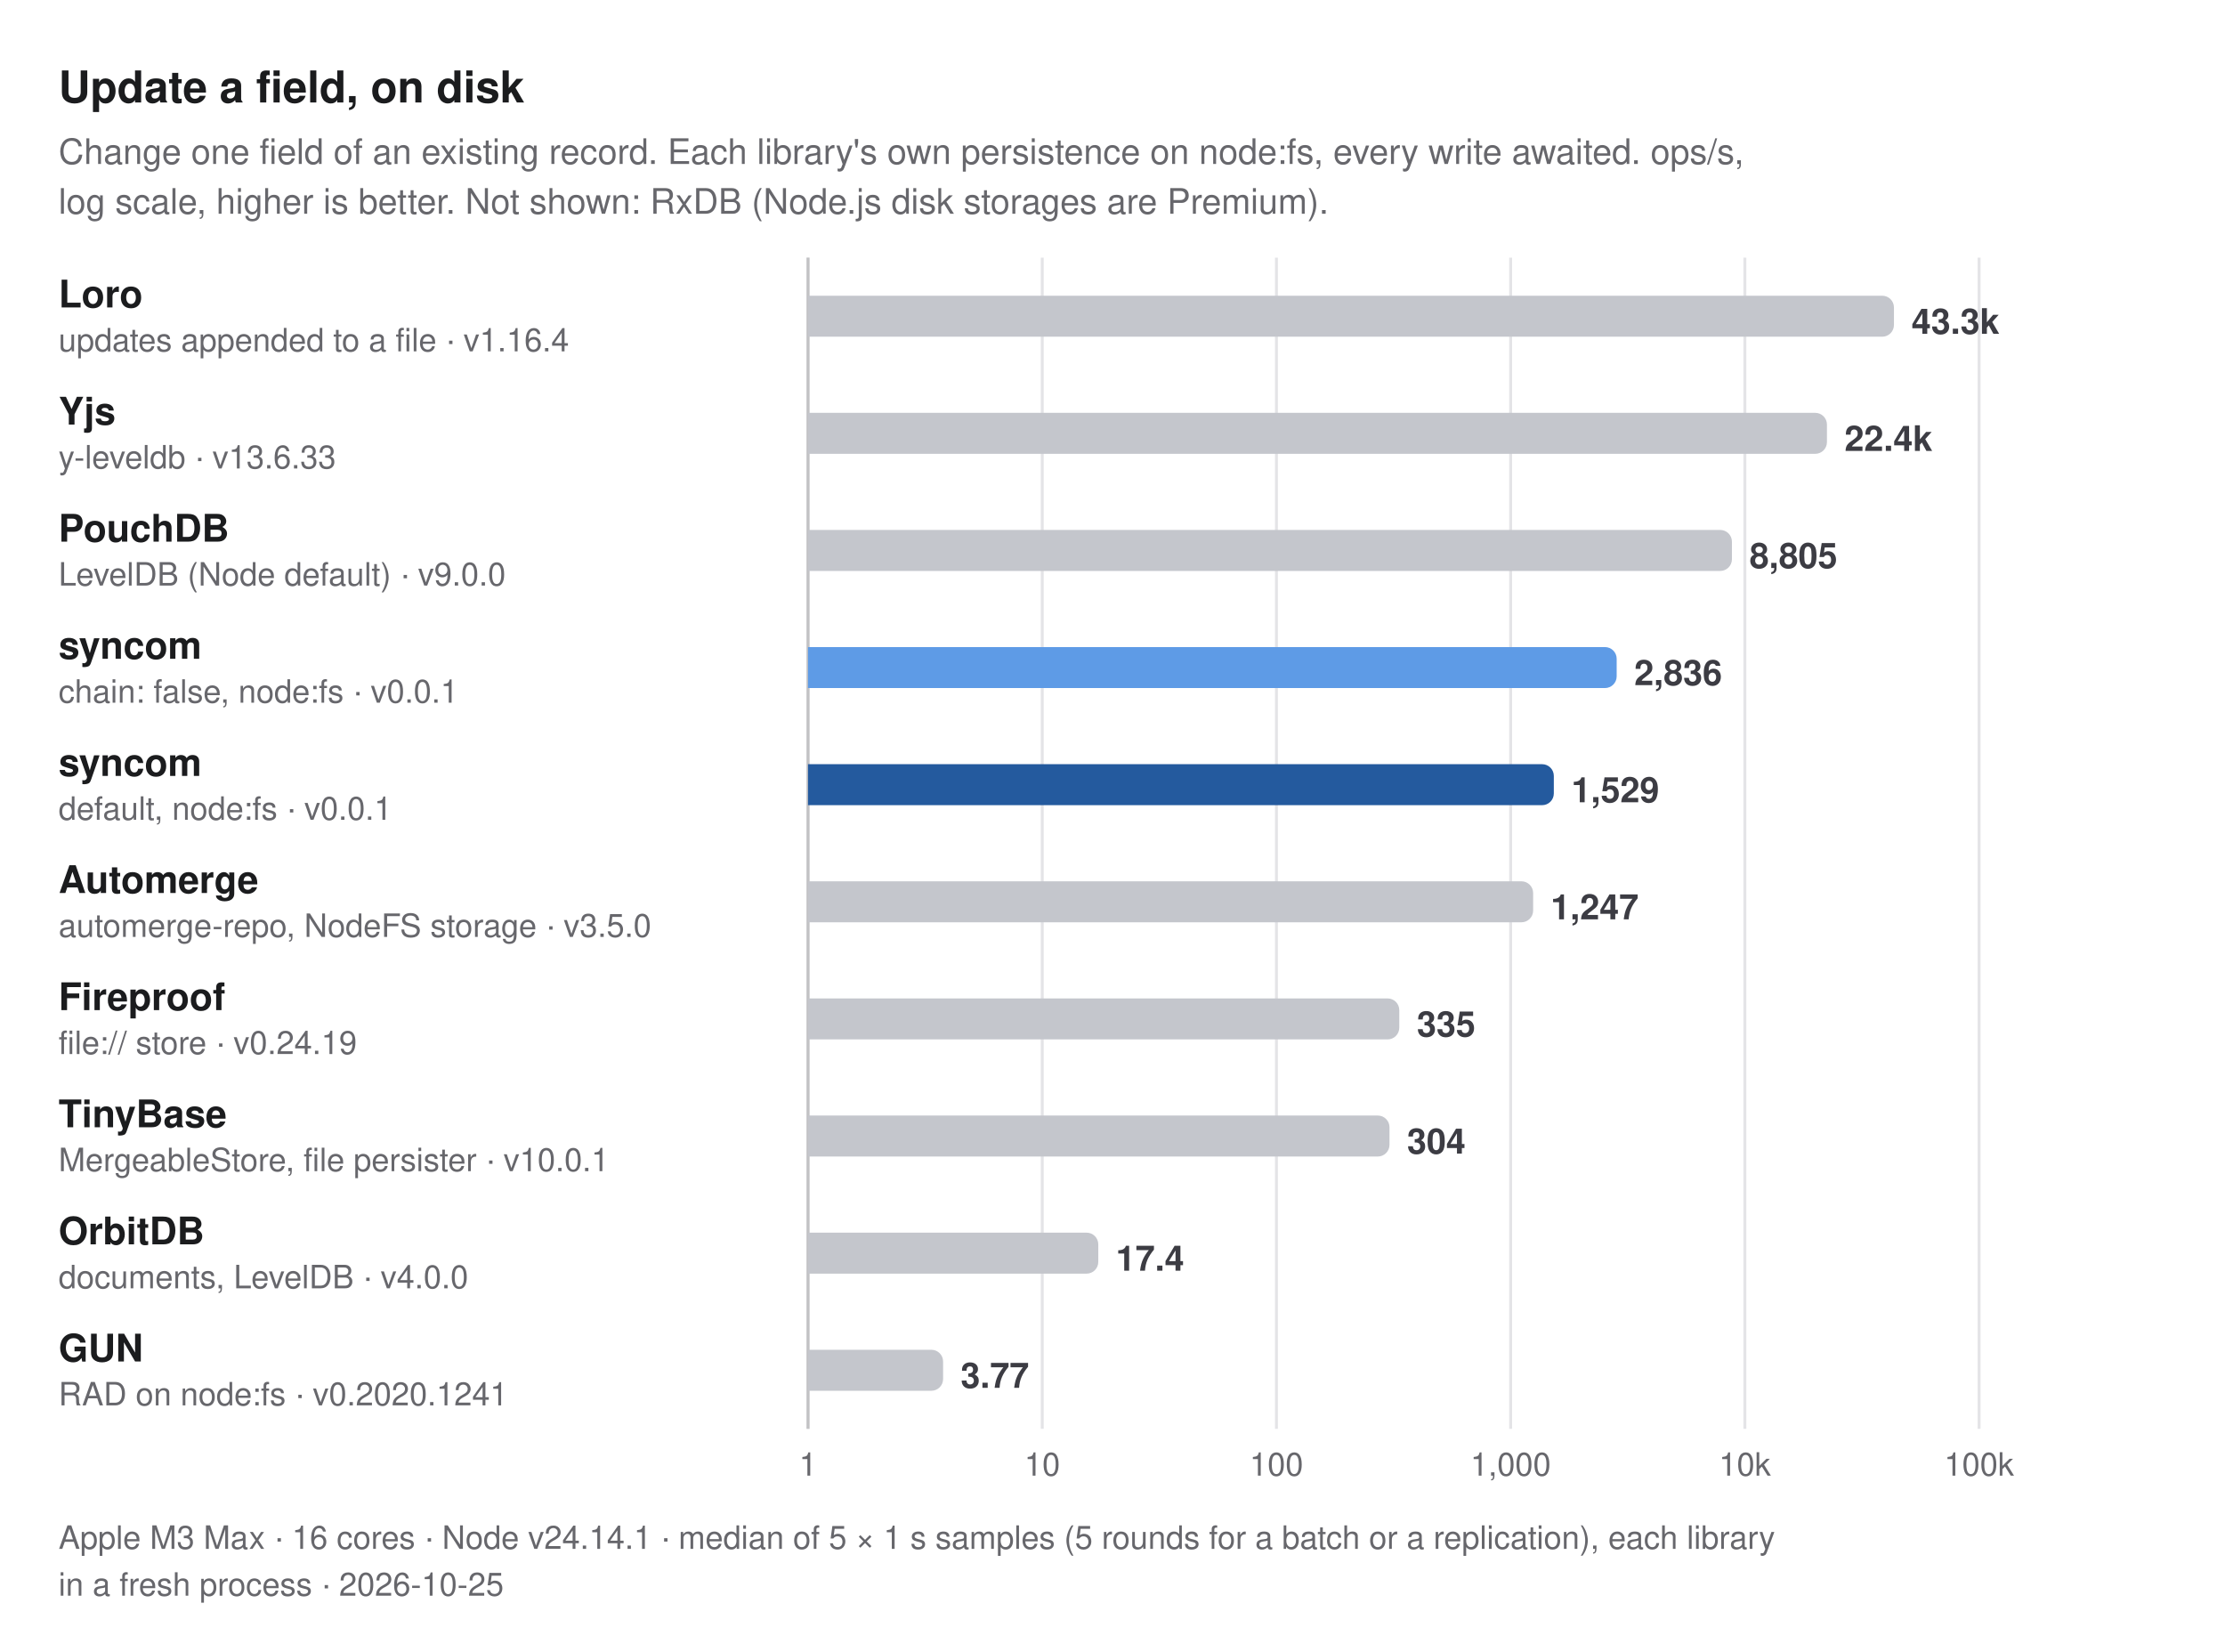
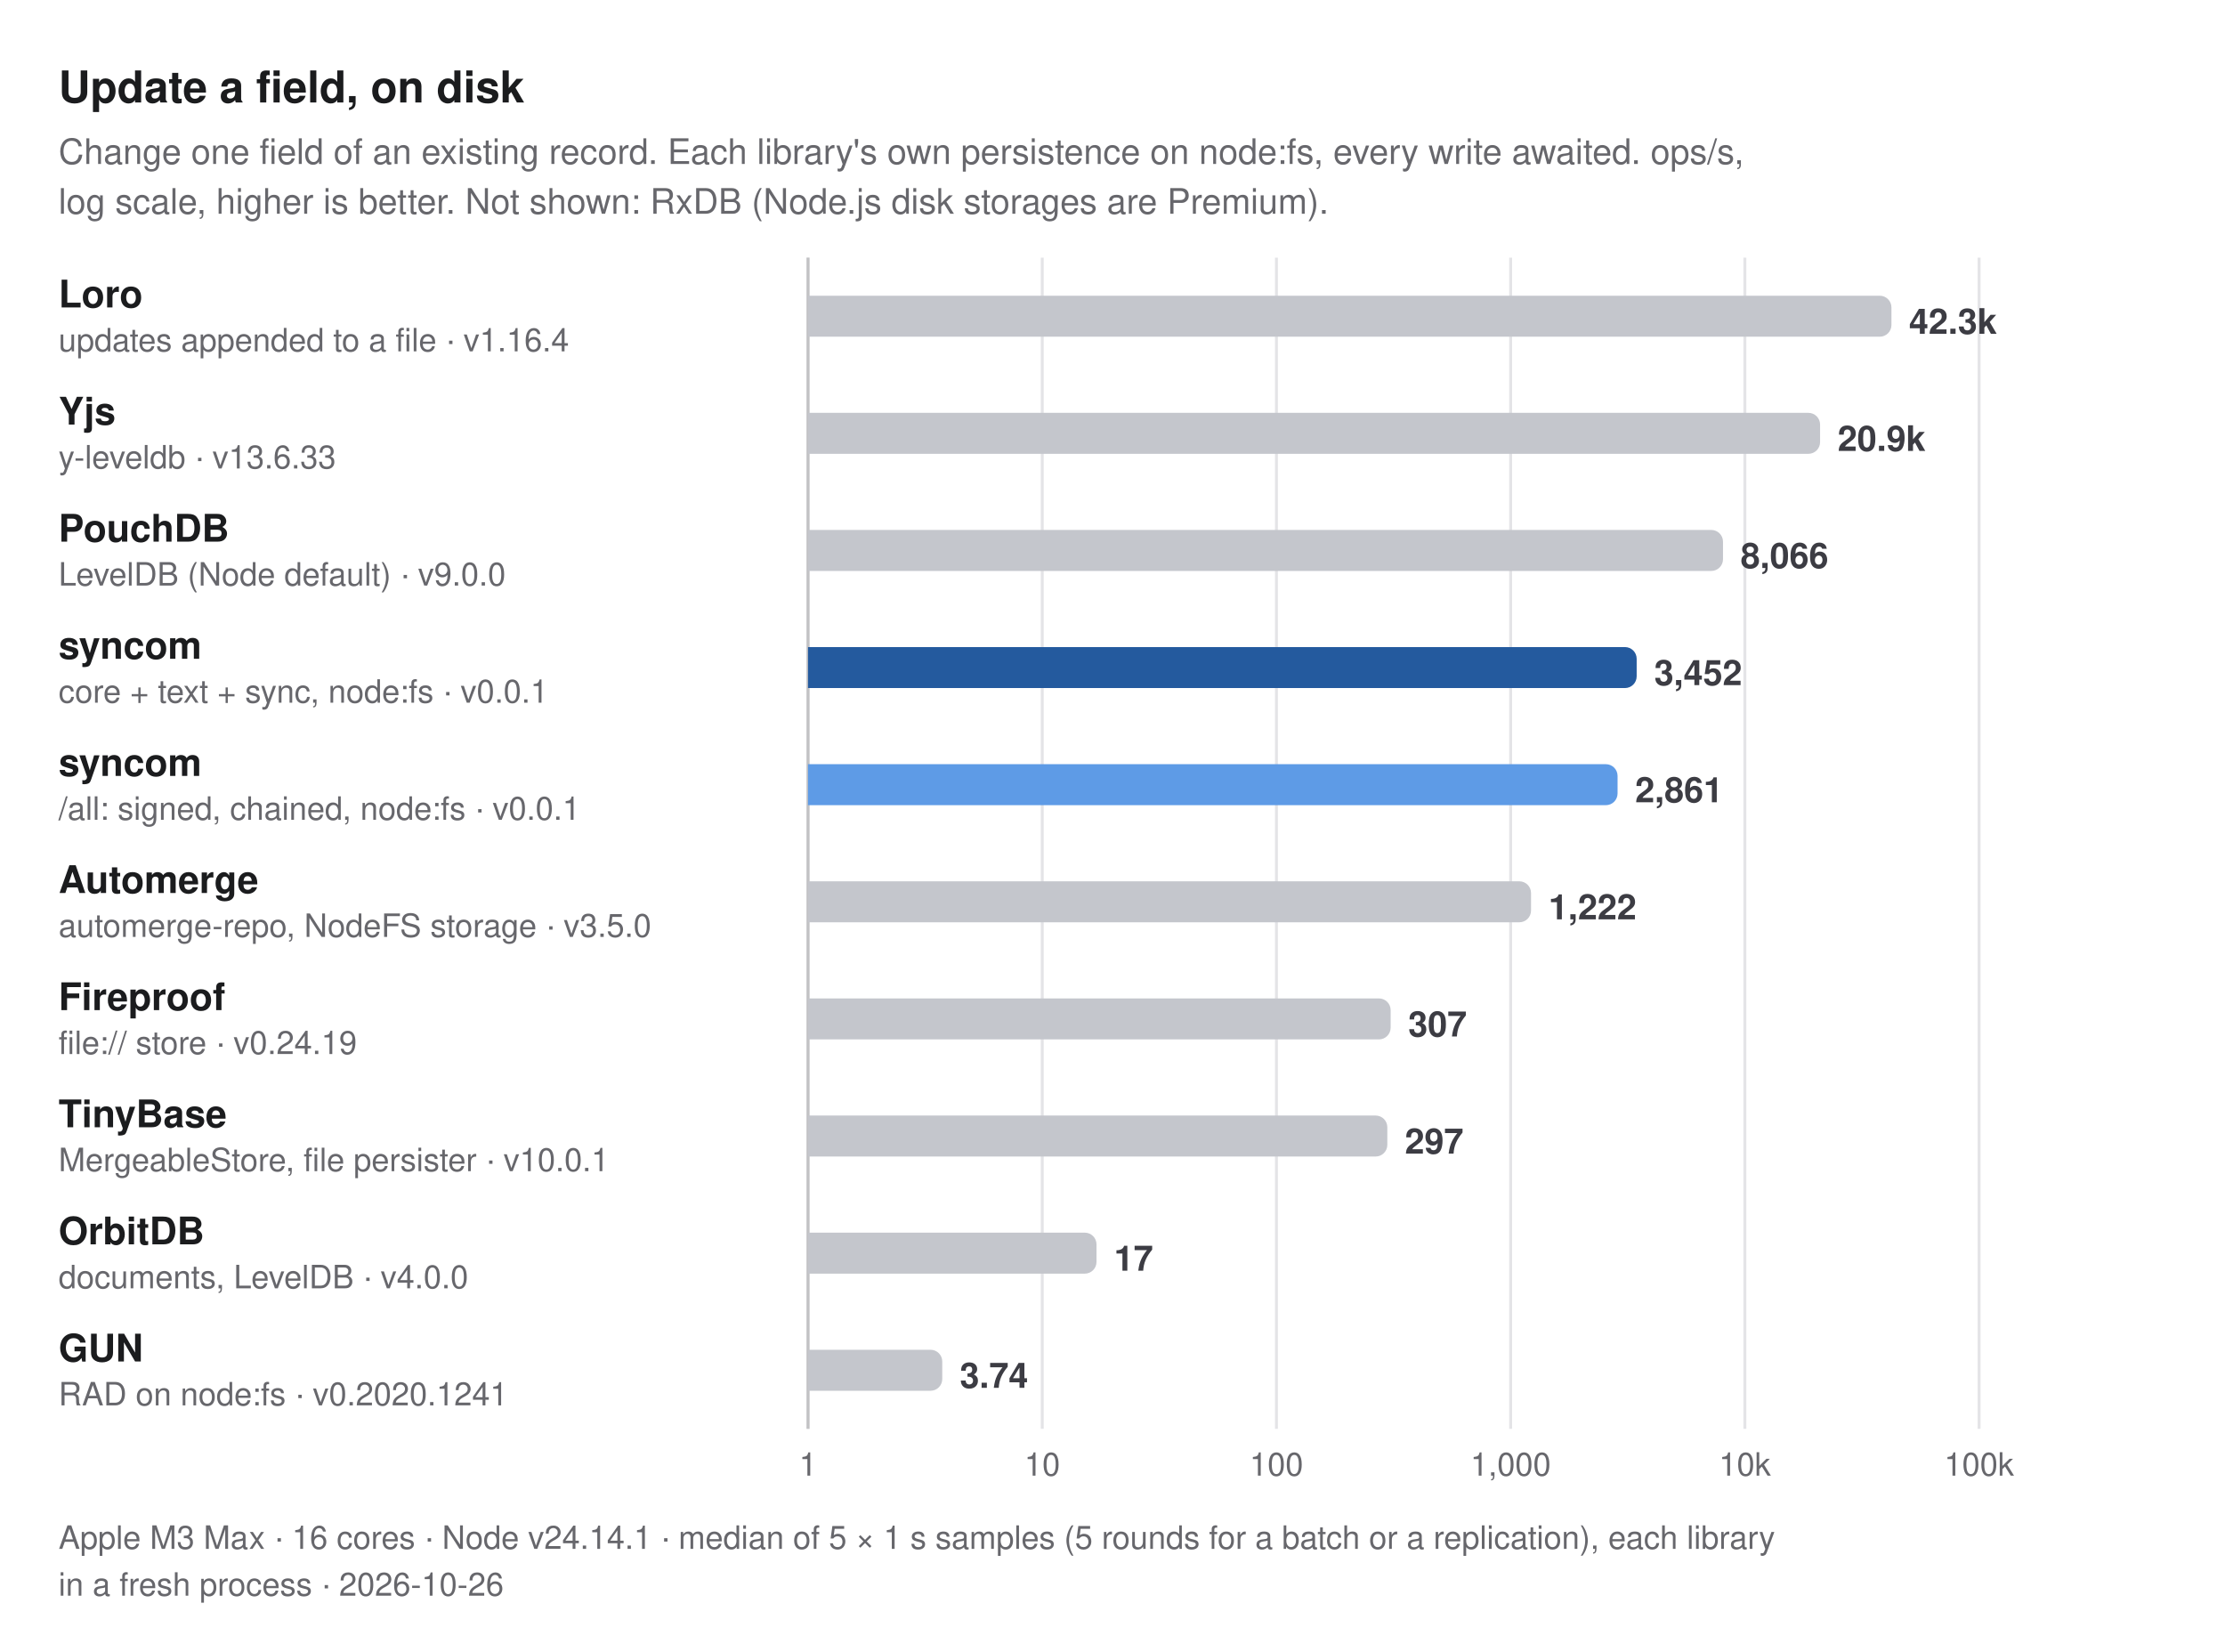
<svg xmlns="http://www.w3.org/2000/svg" width="760" height="564" viewBox="0 0 760 564" role="img" aria-label="Update a field, on disk. Change one field of an existing record. Each library's own persistence on node:fs, every write awaited. ops/s, log scale, higher is better. Not shown: RxDB (Node.js disk storages are Premium).">
  <style>
  text { font-family: -apple-system, BlinkMacSystemFont, "Segoe UI", Helvetica, Arial, sans-serif; }
  .title { font-size: 15px; font-weight: 700; fill: #1b1c1e; }
  .subtitle, .caption { font-size: 12px; fill: #67676c; }
  .caption { font-size: 11px; }
  .group { font-size: 11px; font-weight: 600; letter-spacing: 0.06em; fill: #67676c; }
  .label { font-size: 13px; font-weight: 600; fill: #1b1c1e; }
  .label.primary, .label.secondary { font-weight: 700; }
  .sublabel { font-size: 11px; fill: #67676c; }
  .value { font-size: 12px; font-weight: 600; fill: #3c3c43; font-variant-numeric: tabular-nums; }
  .value.small { font-size: 10px; }
  .legend { font-size: 11px; fill: #3c3c43; }
  .tick { font-size: 11px; fill: #67676c; font-variant-numeric: tabular-nums; }
  .grid { stroke: #e4e4e7; stroke-width: 1; }
  .axis { stroke: #c2c2c4; stroke-width: 1; }
  .ref { stroke: #67676c; stroke-width: 1; stroke-dasharray: 3 3; }
  .bar { fill: #c4c6cc; }
  .bar.primary { fill: #245a9e; }
  .bar.secondary { fill: #5e9be6; }
  @media (prefers-color-scheme: dark) {
    .title, .label { fill: #dfdfd6; }
    .subtitle, .caption, .group, .sublabel, .tick { fill: #98989f; }
    .value, .legend { fill: #c2c2c4; }
    .grid { stroke: #2e2e32; }
    .axis { stroke: #48484c; }
    .ref { stroke: #98989f; }
    .bar { fill: #46474e; }
    .bar.primary { fill: #8dbcf2; }
    .bar.secondary { fill: #3d7bd0; }
  }
</style>
  <text class="title" x="20" y="35">Update a field, on disk</text>
  <text class="subtitle" x="20" y="56">Change one field of an existing record. Each library's own persistence on node:fs, every write awaited. ops/s,</text>
  <text class="subtitle" x="20" y="73">log scale, higher is better. Not shown: RxDB (Node.js disk storages are Premium).</text>
  <line class="grid" x1="276" y1="88" x2="276" y2="488" />
  <text class="tick" x="276" y="504" text-anchor="middle">1</text>
  <line class="grid" x1="356" y1="88" x2="356" y2="488" />
  <text class="tick" x="356" y="504" text-anchor="middle">10</text>
  <line class="grid" x1="436" y1="88" x2="436" y2="488" />
  <text class="tick" x="436" y="504" text-anchor="middle">100</text>
  <line class="grid" x1="516" y1="88" x2="516" y2="488" />
  <text class="tick" x="516" y="504" text-anchor="middle">1,000</text>
  <line class="grid" x1="596" y1="88" x2="596" y2="488" />
  <text class="tick" x="596" y="504" text-anchor="middle">10k</text>
  <line class="grid" x1="676" y1="88" x2="676" y2="488" />
  <text class="tick" x="676" y="504" text-anchor="middle">100k</text>
  <line class="axis" x1="276" y1="88" x2="276" y2="488" />
  <g>
    <text class="label" x="20" y="105">Loro</text>
    <text class="sublabel" x="20" y="120">updates appended to a file · v1.16.4</text>
-     <path class="bar" d="M276,101H642.921A4,4 0 0 1 646.921,105V111A4,4 0 0 1 642.921,115H276Z" />
-     <text class="value" x="652.921" y="114">43.3k</text>
+     <path class="bar" d="M276,101H642.067A4,4 0 0 1 646.067,105V111A4,4 0 0 1 642.067,115H276Z" />
+     <text class="value" x="652.067" y="114">42.3k</text>
  </g>
  <g>
    <text class="label" x="20" y="145">Yjs</text>
    <text class="sublabel" x="20" y="160">y-leveldb · v13.6.33</text>
-     <path class="bar" d="M276,141H620.036A4,4 0 0 1 624.036,145V151A4,4 0 0 1 620.036,155H276Z" />
-     <text class="value" x="630.036" y="154">22.4k</text>
+     <path class="bar" d="M276,141H617.692A4,4 0 0 1 621.692,145V151A4,4 0 0 1 617.692,155H276Z" />
+     <text class="value" x="627.692" y="154">20.9k</text>
  </g>
  <g>
    <text class="label" x="20" y="185">PouchDB</text>
    <text class="sublabel" x="20" y="200">LevelDB (Node default) · v9.0.0</text>
-     <path class="bar" d="M276,181H587.58A4,4 0 0 1 591.58,185V191A4,4 0 0 1 587.58,195H276Z" />
-     <text class="value" x="597.58" y="194">8,805</text>
+     <path class="bar" d="M276,181H584.533A4,4 0 0 1 588.533,185V191A4,4 0 0 1 584.533,195H276Z" />
+     <text class="value" x="594.533" y="194">8,066</text>
  </g>
  <g>
-     <text class="label secondary" x="20" y="225">syncom</text>
-     <text class="sublabel" x="20" y="240">chain: false, node:fs · v0.0.1</text>
-     <path class="bar secondary" d="M276,221H548.213A4,4 0 0 1 552.213,225V231A4,4 0 0 1 548.213,235H276Z" />
-     <text class="value" x="558.213" y="234">2,836</text>
+     <text class="label primary" x="20" y="225">syncom</text>
+     <text class="sublabel" x="20" y="240">core + text + sync, node:fs · v0.0.1</text>
+     <path class="bar primary" d="M276,221H555.043A4,4 0 0 1 559.043,225V231A4,4 0 0 1 555.043,235H276Z" />
+     <text class="value" x="565.043" y="234">3,452</text>
  </g>
  <g>
-     <text class="label primary" x="20" y="265">syncom</text>
-     <text class="sublabel" x="20" y="280">default, node:fs · v0.0.1</text>
-     <path class="bar primary" d="M276,261H526.745A4,4 0 0 1 530.745,265V271A4,4 0 0 1 526.745,275H276Z" />
-     <text class="value" x="536.745" y="274">1,529</text>
+     <text class="label secondary" x="20" y="265">syncom</text>
+     <text class="sublabel" x="20" y="280">/all: signed, chained, node:fs · v0.0.1</text>
+     <path class="bar secondary" d="M276,261H548.516A4,4 0 0 1 552.516,265V271A4,4 0 0 1 548.516,275H276Z" />
+     <text class="value" x="558.516" y="274">2,861</text>
  </g>
  <g>
    <text class="label" x="20" y="305">Automerge</text>
    <text class="sublabel" x="20" y="320">automerge-repo, NodeFS storage · v3.5.0</text>
-     <path class="bar" d="M276,301H519.679A4,4 0 0 1 523.679,305V311A4,4 0 0 1 519.679,315H276Z" />
-     <text class="value" x="529.679" y="314">1,247</text>
+     <path class="bar" d="M276,301H518.958A4,4 0 0 1 522.958,305V311A4,4 0 0 1 518.958,315H276Z" />
+     <text class="value" x="528.958" y="314">1,222</text>
  </g>
  <g>
    <text class="label" x="20" y="345">Fireproof</text>
    <text class="sublabel" x="20" y="360">file:// store · v0.24.19</text>
-     <path class="bar" d="M276,341H473.958A4,4 0 0 1 477.958,345V351A4,4 0 0 1 473.958,355H276Z" />
-     <text class="value" x="483.958" y="354">335</text>
+     <path class="bar" d="M276,341H471.006A4,4 0 0 1 475.006,345V351A4,4 0 0 1 471.006,355H276Z" />
+     <text class="value" x="481.006" y="354">307</text>
  </g>
  <g>
    <text class="label" x="20" y="385">TinyBase</text>
    <text class="sublabel" x="20" y="400">MergeableStore, file persister · v10.0.1</text>
-     <path class="bar" d="M276,381H470.615A4,4 0 0 1 474.615,385V391A4,4 0 0 1 470.615,395H276Z" />
-     <text class="value" x="480.615" y="394">304</text>
+     <path class="bar" d="M276,381H469.874A4,4 0 0 1 473.874,385V391A4,4 0 0 1 469.874,395H276Z" />
+     <text class="value" x="479.874" y="394">297</text>
  </g>
  <g>
    <text class="label" x="20" y="425">OrbitDB</text>
    <text class="sublabel" x="20" y="440">documents, LevelDB · v4.0.0</text>
-     <path class="bar" d="M276,421H371.144A4,4 0 0 1 375.144,425V431A4,4 0 0 1 371.144,435H276Z" />
-     <text class="value" x="381.144" y="434">17.4</text>
+     <path class="bar" d="M276,421H370.534A4,4 0 0 1 374.534,425V431A4,4 0 0 1 370.534,435H276Z" />
+     <text class="value" x="380.534" y="434">17</text>
  </g>
  <g>
    <text class="label" x="20" y="465">GUN</text>
    <text class="sublabel" x="20" y="480">RAD on node:fs · v0.2020.1241</text>
-     <path class="bar" d="M276,461H318.136A4,4 0 0 1 322.136,465V471A4,4 0 0 1 318.136,475H276Z" />
-     <text class="value" x="328.136" y="474">3.77</text>
+     <path class="bar" d="M276,461H317.851A4,4 0 0 1 321.851,465V471A4,4 0 0 1 317.851,475H276Z" />
+     <text class="value" x="327.851" y="474">3.74</text>
  </g>
  <text class="caption" x="20" y="529">Apple M3 Max · 16 cores · Node v24.14.1 · median of 5 × 1 s samples (5 rounds for a batch or a replication), each library</text>
-   <text class="caption" x="20" y="545">in a fresh process · 2026-10-25</text>
+   <text class="caption" x="20" y="545">in a fresh process · 2026-10-26</text>
</svg>
